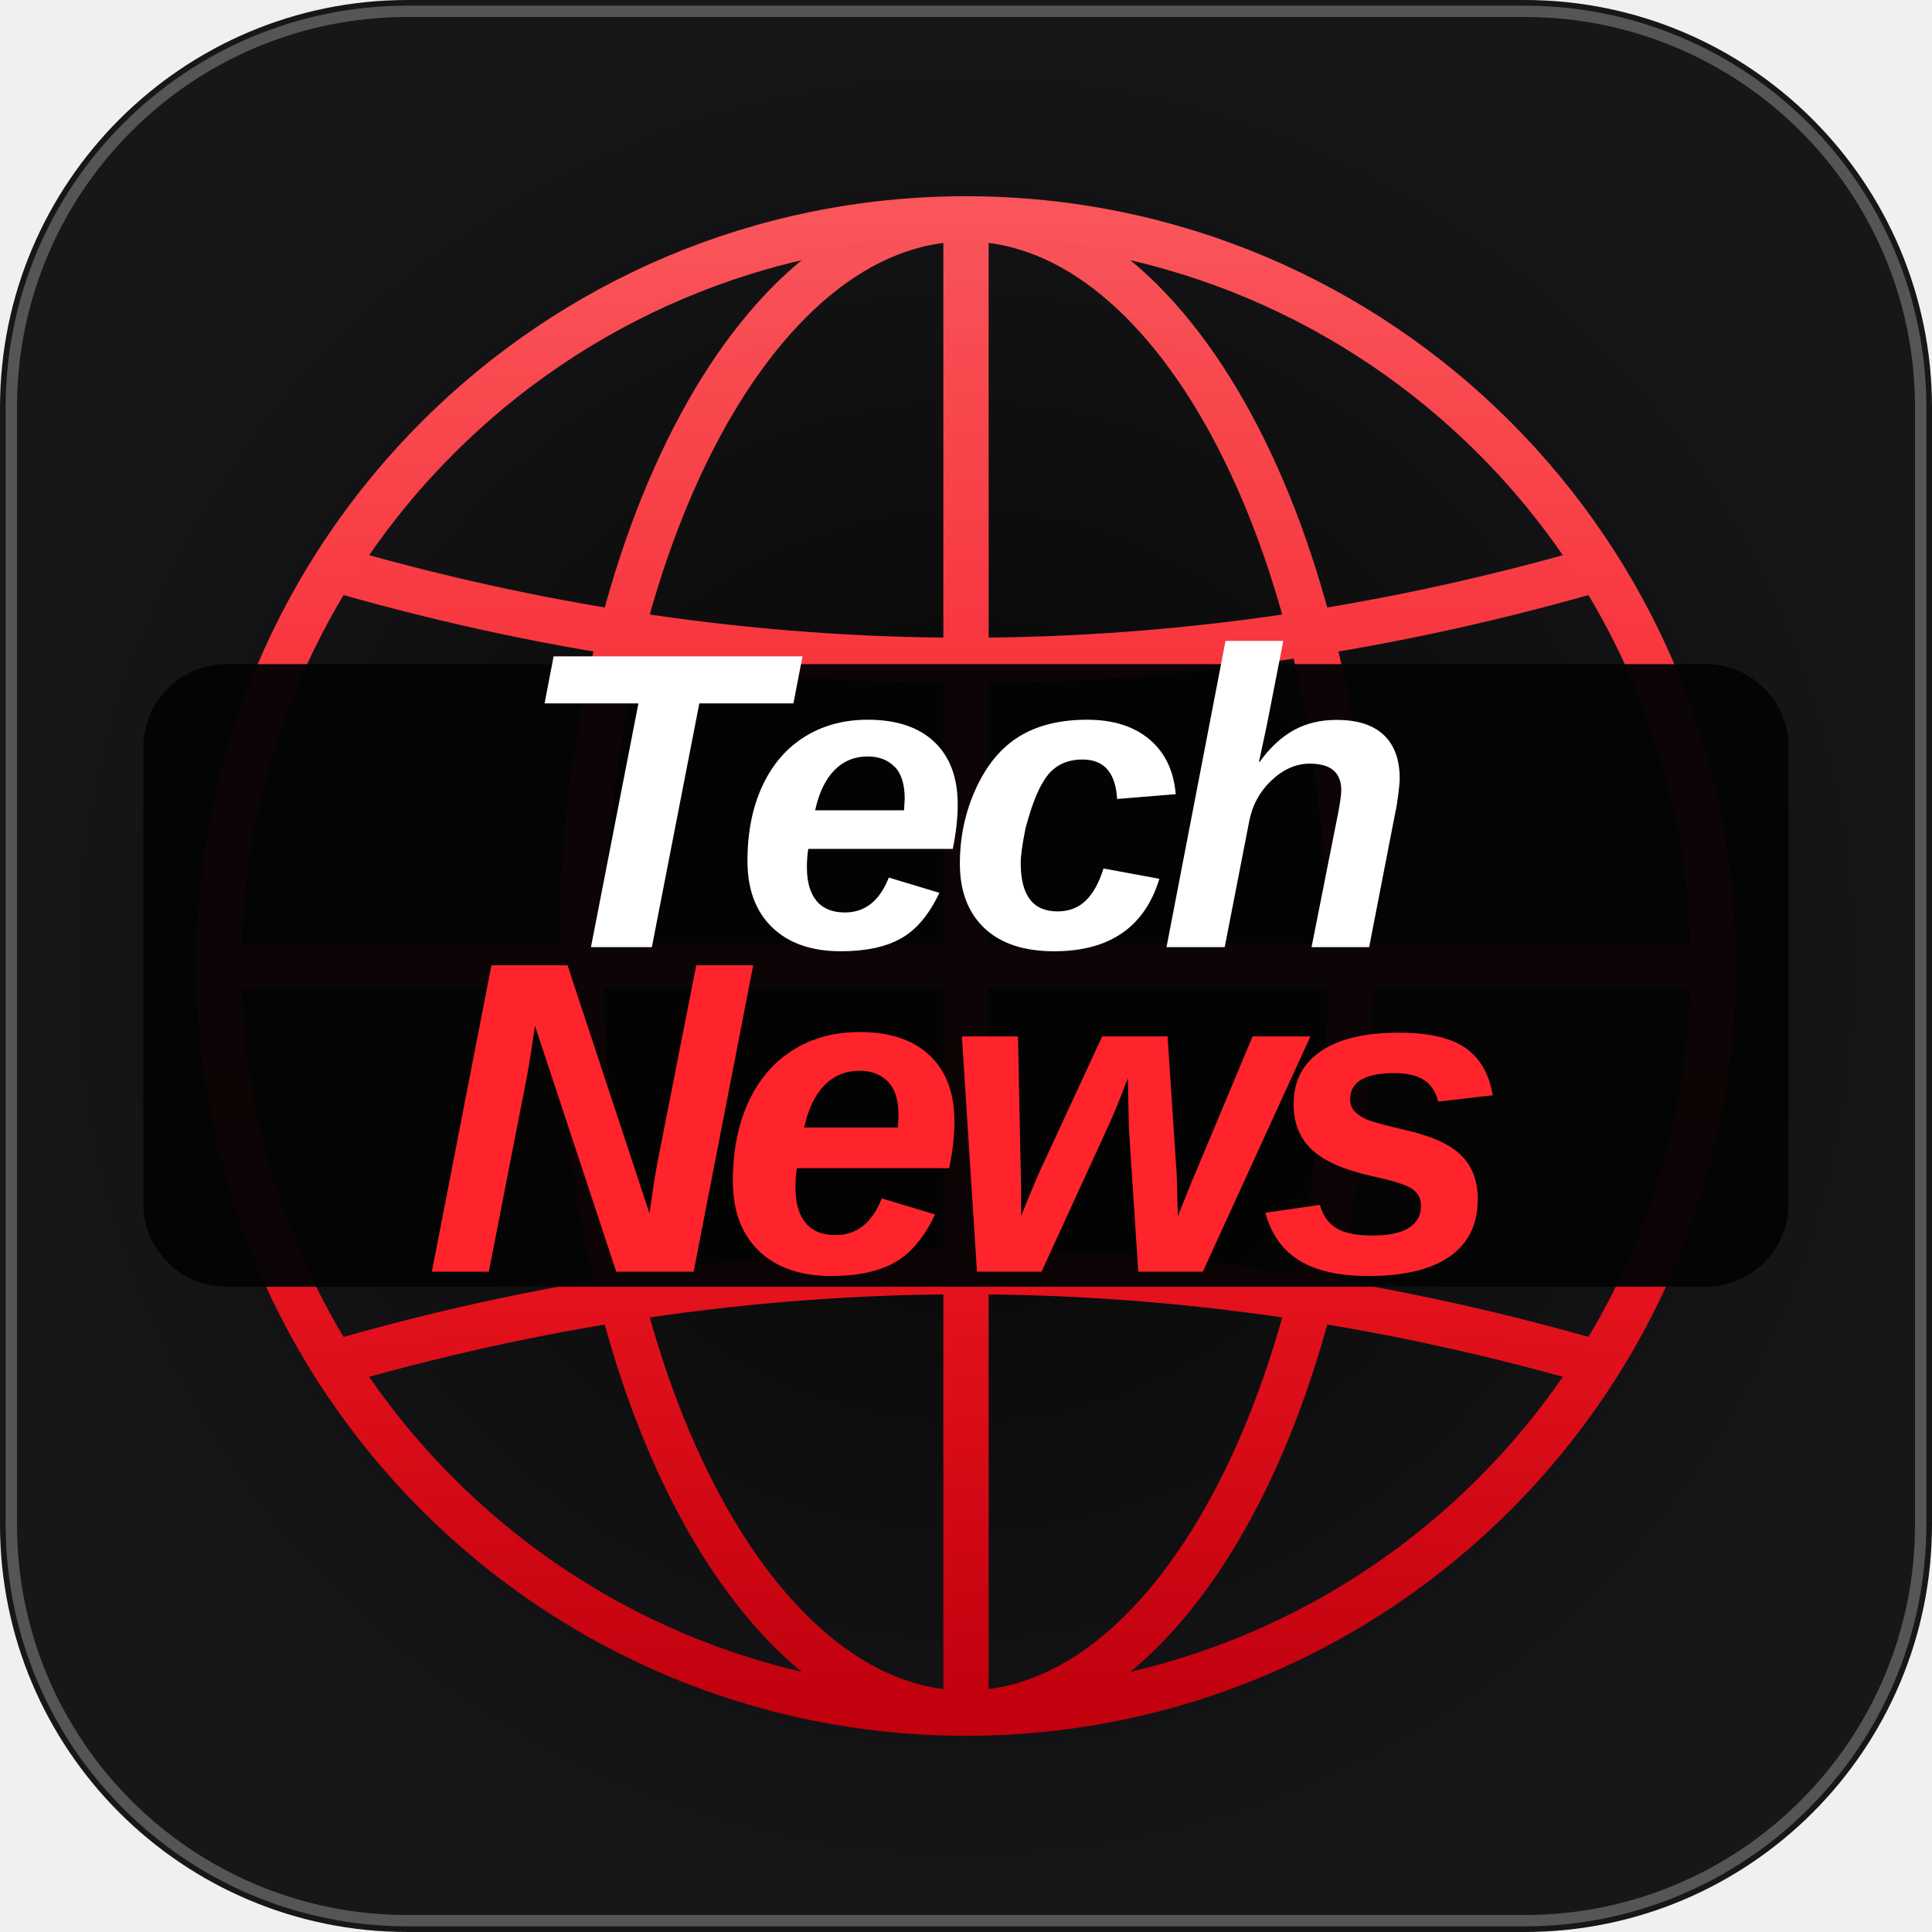
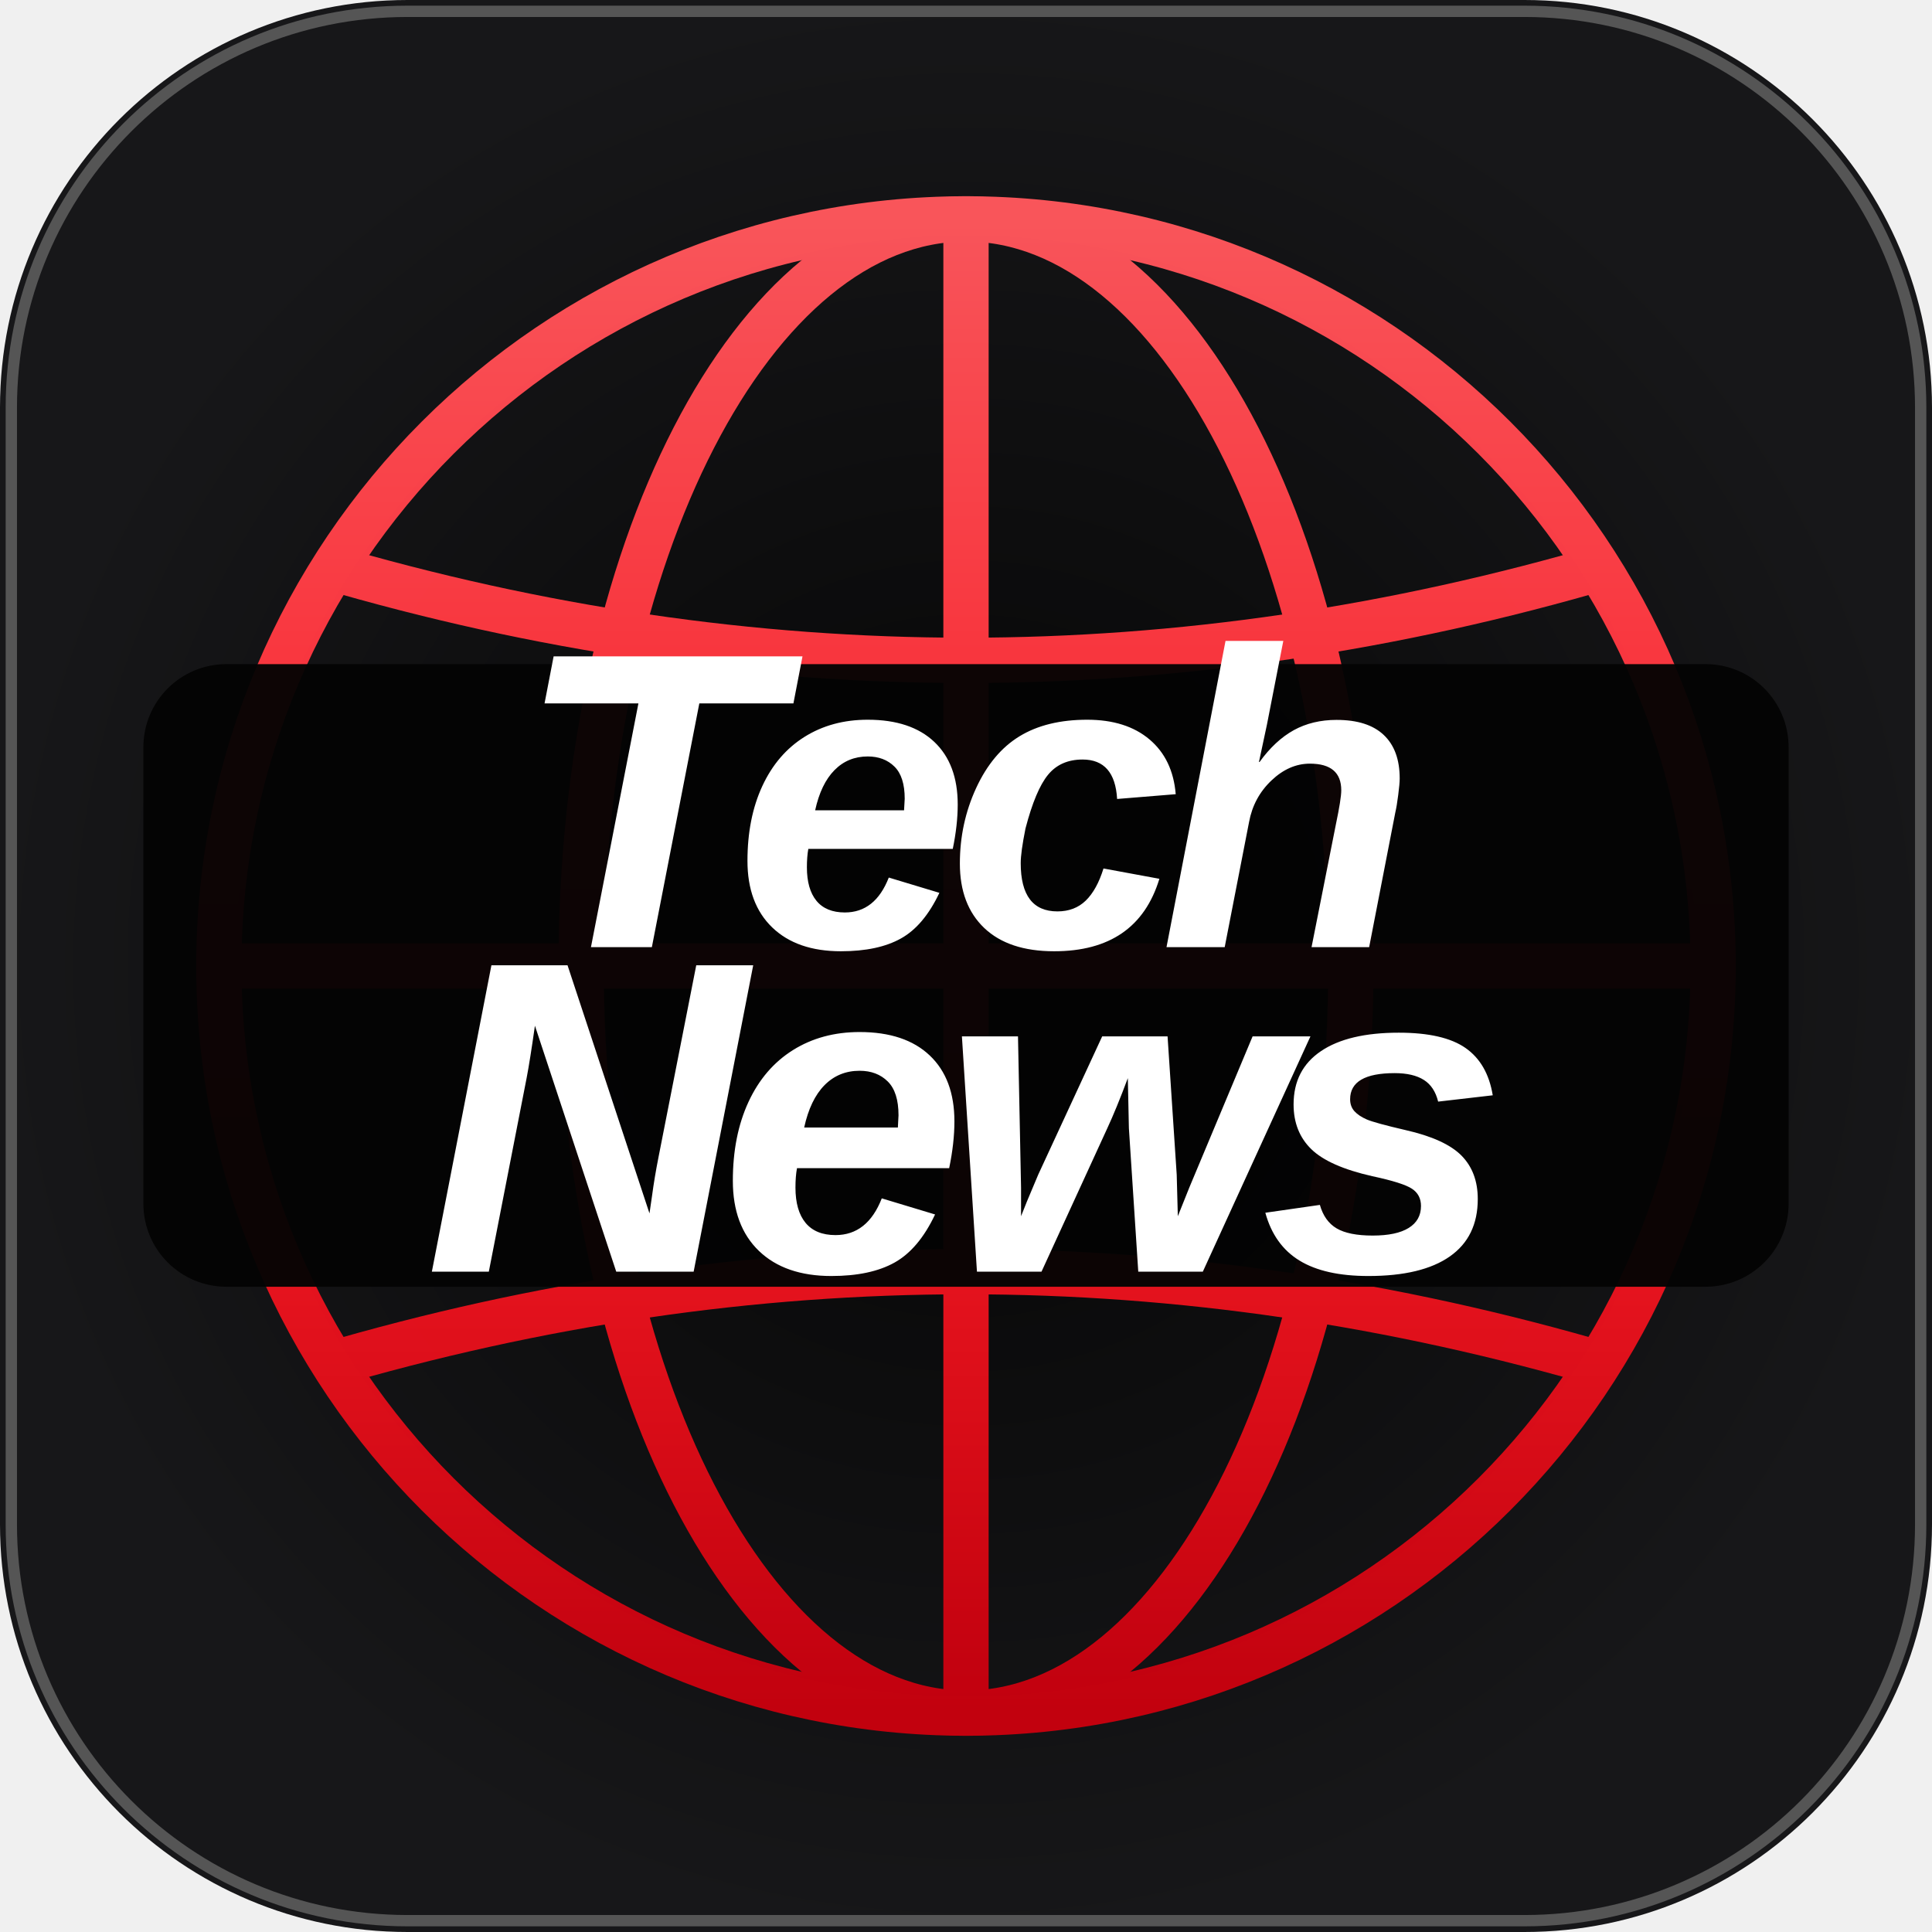
<svg xmlns="http://www.w3.org/2000/svg" viewBox="0 0 512 512" role="img" aria-label="Tech News">
  <defs>
    <radialGradient id="bg">
      <stop stop-color="#050505" />
      <stop offset="1" stop-color="#171719" />
    </radialGradient>
    <linearGradient id="red" x1="0" y1="0" x2="0" y2="1">
      <stop stop-color="#ff565b" />
      <stop offset=".55" stop-color="#ff1d28" />
      <stop offset="1" stop-color="#c6000d" />
    </linearGradient>
    <clipPath id="clip">
      <rect width="512" height="512" rx="108" />
    </clipPath>
  </defs>
  <g clip-path="url(#clip)">
    <rect width="512" height="512" fill="url(#bg)" />
    <rect x="3" y="3" width="506" height="506" rx="105" fill="none" stroke="#555" stroke-width="3" />
    <g fill="none" stroke="url(#red)" stroke-width="12" opacity=".97">
      <circle cx="256" cy="256" r="198" />
      <ellipse cx="256" cy="256" rx="102" ry="198" />
      <path d="M58 256H454M86 150Q256 200 426 150M86 362Q256 312 426 362M256 58V454" />
    </g>
    <rect x="38" y="176" width="436" height="165" rx="22" fill="#030303" opacity=".96" />
    <g font-family="Arial,Helvetica,sans-serif" font-style="italic" font-weight="900" text-anchor="middle">
      <text x="256" y="251" font-size="112" fill="#fff" letter-spacing="-6">Tech</text>
-       <text x="256" y="337" font-size="118" fill="#ff242c" letter-spacing="-7">News</text>
+       <text x="256" y="337" font-size="118" fill="#fff" letter-spacing="-7">News</text>
    </g>
  </g>
</svg>
